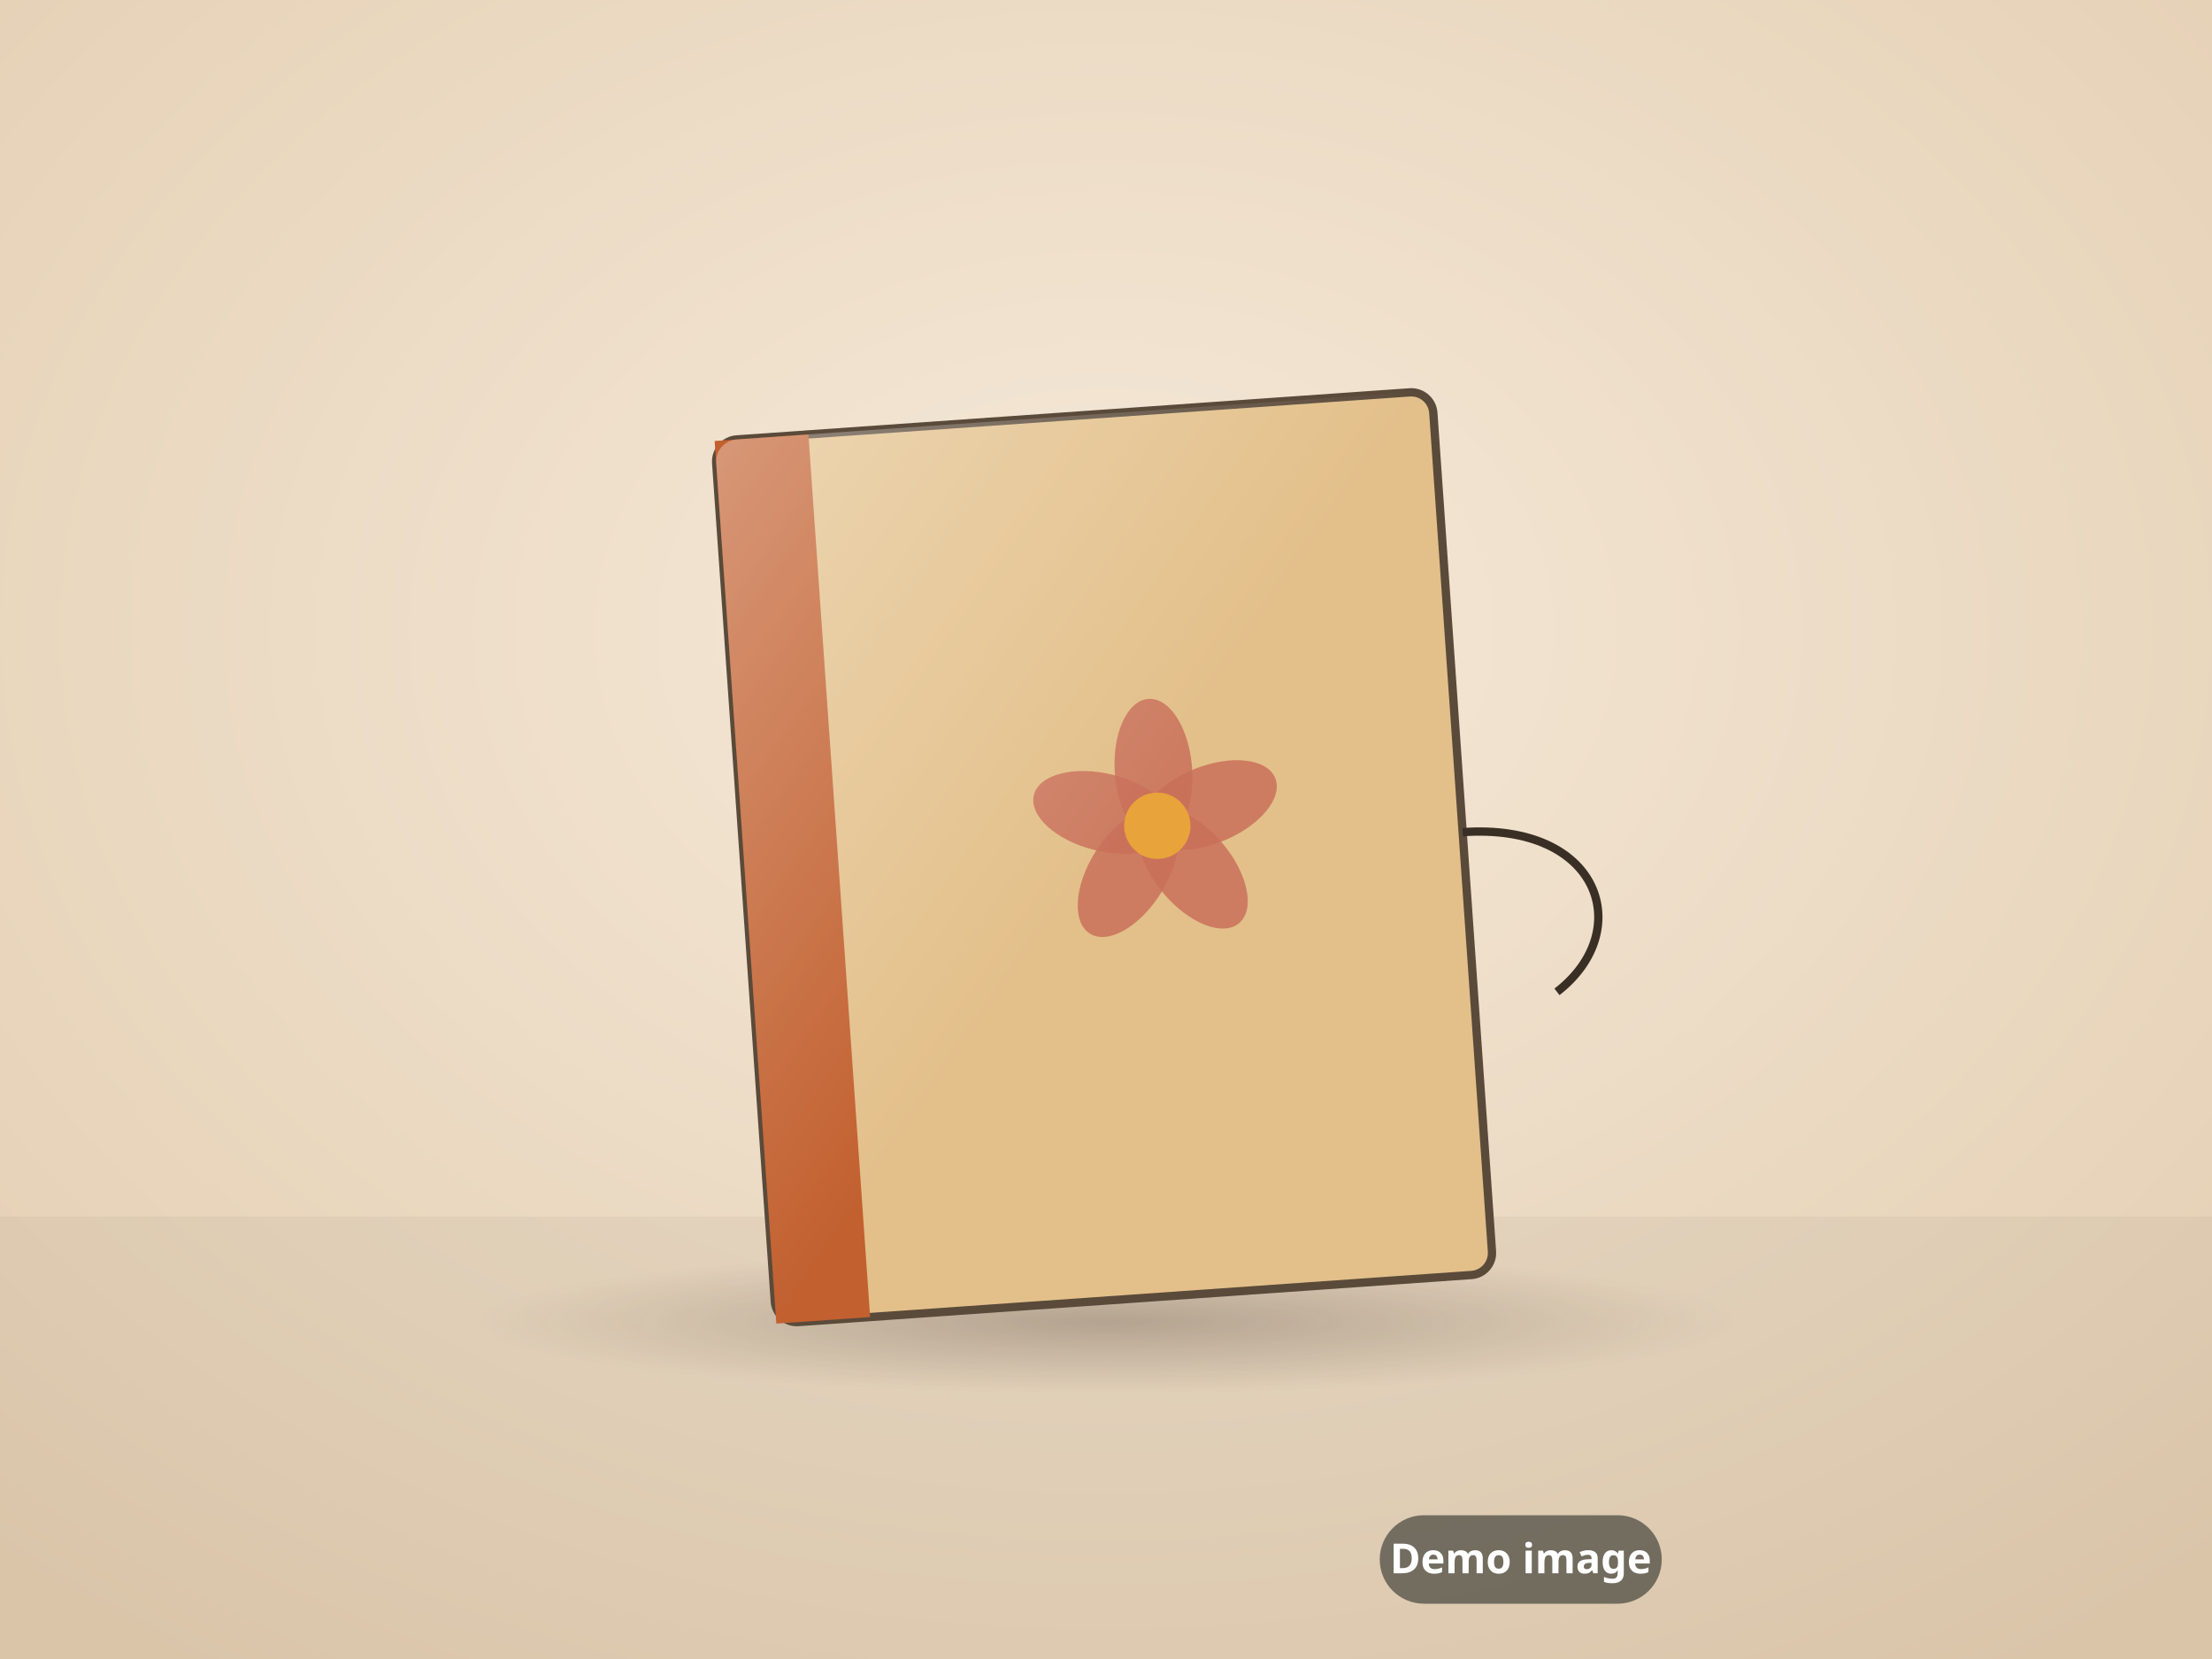
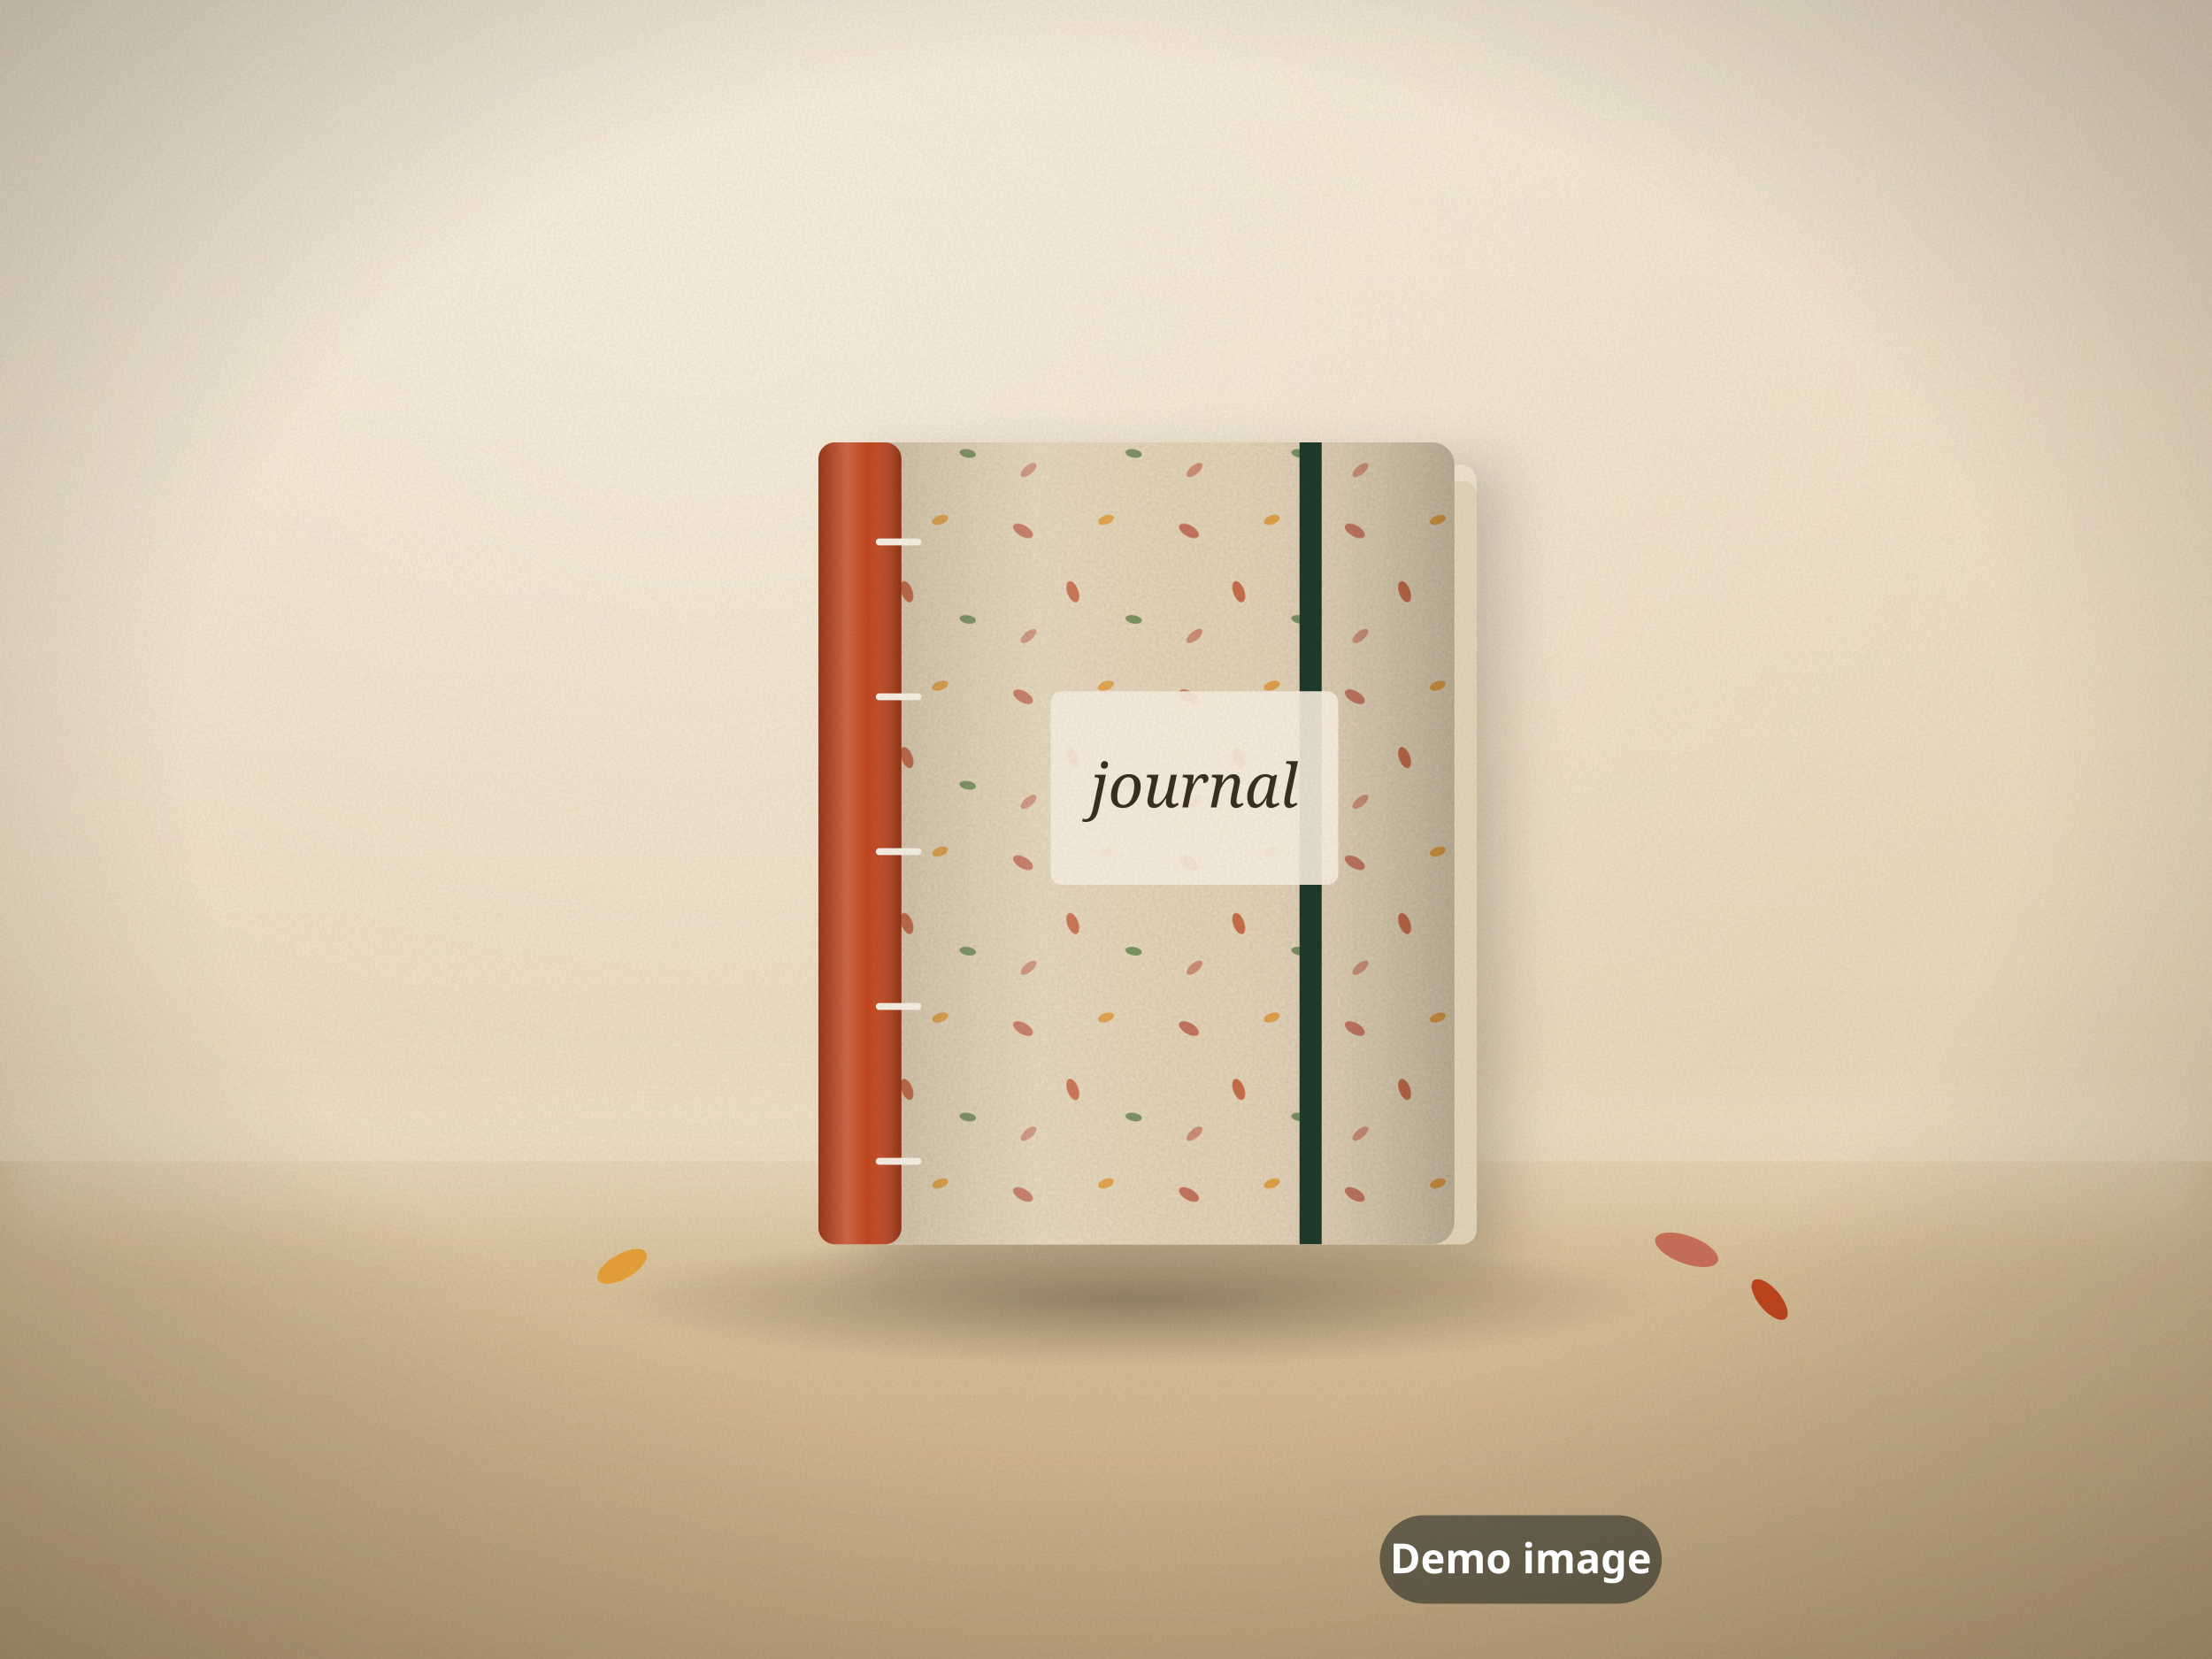
<svg xmlns="http://www.w3.org/2000/svg" viewBox="0 0 800 600" role="img" aria-label="Demo image: Petal-paper journal">
  <defs>
-     <radialGradient id="bg" cx="50%" cy="38%" r="75%">
-       <stop offset="0" stop-color="#f5e9d9" />
-       <stop offset="1" stop-color="#e3cdb0" />
+     <filter id="fiber" x="-5%" y="-5%" width="110%" height="110%">
+       <feTurbulence type="fractalNoise" baseFrequency="0.85" numOctaves="3" seed="4" result="n" />
+       <feColorMatrix in="n" type="matrix" values="0 0 0 0 0.35  0 0 0 0 0.25  0 0 0 0 0.15  0 0 0 0.28 0" result="t" />
+       <feComposite in="t" in2="SourceGraphic" operator="in" result="tm" />
+       <feMerge>
+         <feMergeNode in="SourceGraphic" />
+         <feMergeNode in="tm" />
+       </feMerge>
+     </filter>
+     <filter id="grain" x="0" y="0" width="100%" height="100%">
+       <feTurbulence type="fractalNoise" baseFrequency="1.1" numOctaves="2" seed="9" stitchTiles="stitch" />
+       <feColorMatrix type="matrix" values="0 0 0 0 0.2  0 0 0 0 0.15  0 0 0 0 0.1  0 0 0 0.55 0" />
+     </filter>
+     <filter id="blur10" x="-50%" y="-50%" width="200%" height="200%">
+       <feGaussianBlur stdDeviation="10" />
+     </filter>
+     <filter id="blur4" x="-50%" y="-50%" width="200%" height="200%">
+       <feGaussianBlur stdDeviation="4" />
+     </filter>
+     <filter id="blur2" x="-50%" y="-50%" width="200%" height="200%">
+       <feGaussianBlur stdDeviation="1.6" />
+     </filter>
+     <filter id="glow" x="-80%" y="-80%" width="260%" height="260%">
+       <feGaussianBlur stdDeviation="22" />
+     </filter>
+     <radialGradient id="key" cx="32%" cy="18%" r="65%">
+       <stop offset="0" stop-color="#fffaf0" stop-opacity="0.55" />
+       <stop offset="1" stop-color="#fffaf0" stop-opacity="0" />
    </radialGradient>
-     <radialGradient id="floor" cx="50%" cy="50%" r="50%">
-       <stop offset="0" stop-color="#3a2f24" stop-opacity="0.28" />
-       <stop offset="1" stop-color="#3a2f24" stop-opacity="0" />
+     <radialGradient id="vignette" cx="50%" cy="45%" r="75%">
+       <stop offset="0.55" stop-color="#20160c" stop-opacity="0" />
+       <stop offset="1" stop-color="#20160c" stop-opacity="0.32" />
    </radialGradient>
-     <linearGradient id="sheen" x1="0" y1="0" x2="1" y2="1">
-       <stop offset="0" stop-color="#ffffff" stop-opacity="0.35" />
-       <stop offset="0.5" stop-color="#ffffff" stop-opacity="0" />
+     <radialGradient id="contact" cx="50%" cy="50%" r="50%">
+       <stop offset="0" stop-color="#20160c" stop-opacity="0.5" />
+       <stop offset="1" stop-color="#20160c" stop-opacity="0" />
+     </radialGradient>
+     <linearGradient id="sheenV" x1="0" y1="0" x2="1" y2="0">
+       <stop offset="0" stop-color="#000" stop-opacity="0.22" />
+       <stop offset="0.35" stop-color="#fff" stop-opacity="0.18" />
+       <stop offset="0.6" stop-color="#fff" stop-opacity="0" />
+       <stop offset="1" stop-color="#000" stop-opacity="0.28" />
+     </linearGradient>
+     <pattern id="woodgrain" width="240" height="26" patternUnits="userSpaceOnUse">
+       <path d="M0 5 C 60 2, 120 9, 240 5 M0 13 C 80 16, 150 9, 240 13 M0 21 C 50 19, 170 25, 240 21" fill="none" stroke="#7d5a30" stroke-opacity="0.35" stroke-width="1.2" />
+       <path d="M30 9 C 60 7, 90 11, 120 9" fill="none" stroke="#fff" stroke-opacity="0.12" stroke-width="2" />
+     </pattern>
+     <pattern id="weave" width="48" height="24" patternUnits="userSpaceOnUse">
+       <rect width="48" height="24" fill="#3c6b52" />
+       <rect x="0" y="2" width="24" height="8" rx="2" fill="#f7f1e6" />
+       <rect x="24" y="14" width="24" height="8" rx="2" fill="#d9823b" />
+       <rect x="24" y="2" width="24" height="8" rx="2" fill="#1f3a2b" />
+       <rect x="0" y="14" width="24" height="8" rx="2" fill="#c4471e" />
+       <path d="M0 6 H48 M0 18 H48" stroke="#000" stroke-opacity="0.12" />
+     </pattern>
+     <pattern id="stripes" width="14" height="14" patternUnits="userSpaceOnUse" patternTransform="rotate(35)">
+       <rect width="14" height="14" fill="#f7f1e6" />
+       <rect width="6" height="14" fill="#c4471e" />
+     </pattern>
+     <pattern id="dots" width="16" height="16" patternUnits="userSpaceOnUse">
+       <rect width="16" height="16" fill="#3c6b52" />
+       <circle cx="8" cy="8" r="3" fill="#f7f1e6" />
+     </pattern>
+     <pattern id="check" width="20" height="20" patternUnits="userSpaceOnUse">
+       <rect width="20" height="20" fill="#e8a33a" />
+       <rect width="10" height="10" fill="#d9823b" />
+       <rect x="10" y="10" width="10" height="10" fill="#d9823b" />
+     </pattern>
+     <pattern id="ikat" width="24" height="24" patternUnits="userSpaceOnUse">
+       <rect width="24" height="24" fill="#8fb09c" />
+       <path d="M12 3 L20 12 L12 21 L4 12 Z" fill="none" stroke="#1f3a2b" stroke-width="2" />
+     </pattern>
+     <pattern id="flecks" width="60" height="60" patternUnits="userSpaceOnUse">
+       <rect width="60" height="60" fill="#ecdcc0" />
+       <ellipse cx="10" cy="12" rx="4" ry="2" fill="#c9705a" transform="rotate(30 10 12)" />
+       <ellipse cx="40" cy="8" rx="3" ry="1.6" fill="#e8a33a" transform="rotate(-20 40 8)" />
+       <ellipse cx="28" cy="34" rx="4" ry="2" fill="#c4471e" fill-opacity="0.8" transform="rotate(70 28 34)" />
+       <ellipse cx="50" cy="44" rx="3" ry="1.5" fill="#6f8f5a" transform="rotate(10 50 44)" />
+       <ellipse cx="12" cy="50" rx="3.5" ry="1.6" fill="#c9705a" fill-opacity="0.7" transform="rotate(-40 12 50)" />
+     </pattern>
+     <linearGradient id="wall" x1="0" y1="0" x2="0" y2="1">
+       <stop offset="0" stop-color="#f4e7d2" />
+       <stop offset="1" stop-color="#e6d2b2" />
+     </linearGradient>
+     <linearGradient id="floor" x1="0" y1="0" x2="0" y2="1">
+       <stop offset="0" stop-color="#dcc5a0" />
+       <stop offset="1" stop-color="#cdb38a" />
    </linearGradient>
  </defs>
-   <rect width="800" height="600" fill="url(#bg)" />
-   <rect y="440" width="800" height="160" fill="#000000" fill-opacity="0.04" />
-   <ellipse cx="400" cy="478" rx="230" ry="26" fill="url(#floor)" />
-   <g transform="rotate(-4 400 320)">
-     <rect x="270" y="150" width="260" height="320" rx="8" fill="#e3c08a" stroke="#5a4a3a" stroke-width="3" />
-     <rect x="270" y="150" width="34" height="320" fill="#c2602f" />
-     <ellipse cx="0" cy="-20" rx="14" ry="26" fill="#c9705a" fill-opacity="0.85" transform="translate(420 300) rotate(0)" />
-     <ellipse cx="0" cy="-20" rx="14" ry="26" fill="#c9705a" fill-opacity="0.85" transform="translate(420 300) rotate(72)" />
-     <ellipse cx="0" cy="-20" rx="14" ry="26" fill="#c9705a" fill-opacity="0.85" transform="translate(420 300) rotate(144)" />
-     <ellipse cx="0" cy="-20" rx="14" ry="26" fill="#c9705a" fill-opacity="0.85" transform="translate(420 300) rotate(216)" />
-     <ellipse cx="0" cy="-20" rx="14" ry="26" fill="#c9705a" fill-opacity="0.85" transform="translate(420 300) rotate(288)" />
-     <circle cx="420" cy="300" r="12" fill="#e8a33a" />
-     <path d="M530 310 C 580 310, 590 350, 560 370" stroke="#3a2f24" stroke-width="3" fill="none" />
-     <rect x="270" y="150" width="260" height="320" rx="8" fill="url(#sheen)" />
+   <rect width="800" height="600" fill="url(#wall)" />
+   <rect y="420" width="800" height="180" fill="url(#floor)" />
+   <rect y="396" width="800" height="48" fill="url(#wall)" opacity="0.6" filter="url(#blur10)" />
+   <rect width="800" height="600" fill="url(#key)" />
+   <ellipse cx="410" cy="470" rx="190" ry="24" fill="url(#contact)" opacity="0.7" />
+   <path d="M 300 160 L 300 450 L 530 450 L 530 160 Z" fill="#20160c" opacity="0.2" filter="url(#blur10)" transform="translate(14 8)" />
+   <rect x="308" y="168" width="226" height="282" rx="6" fill="#efe4cf" />
+   <rect x="314" y="174" width="220" height="276" rx="5" fill="#e4d6bb" />
+   <g filter="url(#fiber)">
+     <rect x="296" y="160" width="230" height="290" rx="8" fill="url(#flecks)" />
  </g>
+   <rect x="296" y="160" width="230" height="290" rx="8" fill="url(#sheenV)" opacity="0.7" />
+   <rect x="296" y="160" width="30" height="290" rx="6" fill="#c4471e" />
+   <rect x="296" y="160" width="30" height="290" rx="6" fill="url(#sheenV)" />
+   <path d="M 318 196 h 14" stroke="#f7f1e6" stroke-width="2.5" stroke-linecap="round" />
+   <path d="M 318 252 h 14" stroke="#f7f1e6" stroke-width="2.5" stroke-linecap="round" />
+   <path d="M 318 308 h 14" stroke="#f7f1e6" stroke-width="2.5" stroke-linecap="round" />
+   <path d="M 318 364 h 14" stroke="#f7f1e6" stroke-width="2.5" stroke-linecap="round" />
+   <path d="M 318 420 h 14" stroke="#f7f1e6" stroke-width="2.5" stroke-linecap="round" />
+   <rect x="470" y="160" width="8" height="290" fill="#1f3a2b" />
+   <rect x="380" y="250" width="104" height="70" rx="4" fill="#f8efe2" opacity="0.92" />
+   <text x="432" y="292" text-anchor="middle" font-family="Georgia, serif" font-style="italic" font-size="22" fill="#3a2f24">journal</text>
+   <ellipse cx="610" cy="452" rx="12" ry="5" fill="#c9705a" transform="rotate(20 610 452)" />
+   <ellipse cx="225" cy="458" rx="10" ry="4.5" fill="#e8a33a" transform="rotate(-30 225 458)" />
+   <ellipse cx="640" cy="470" rx="9" ry="4" fill="#c4471e" transform="rotate(50 640 470)" />
+   <rect width="800" height="600" fill="url(#vignette)" />
+   <rect width="800" height="600" filter="url(#grain)" opacity="0.22" style="mix-blend-mode:multiply" />
  <g font-family="'DM Sans', system-ui, sans-serif">
    <rect x="499" y="548" width="102" height="32" rx="16" fill="#1b1f1c" fill-opacity="0.55" />
    <text x="550" y="569" text-anchor="middle" font-size="15" font-weight="600" fill="#ffffff">Demo image</text>
  </g>
</svg>
